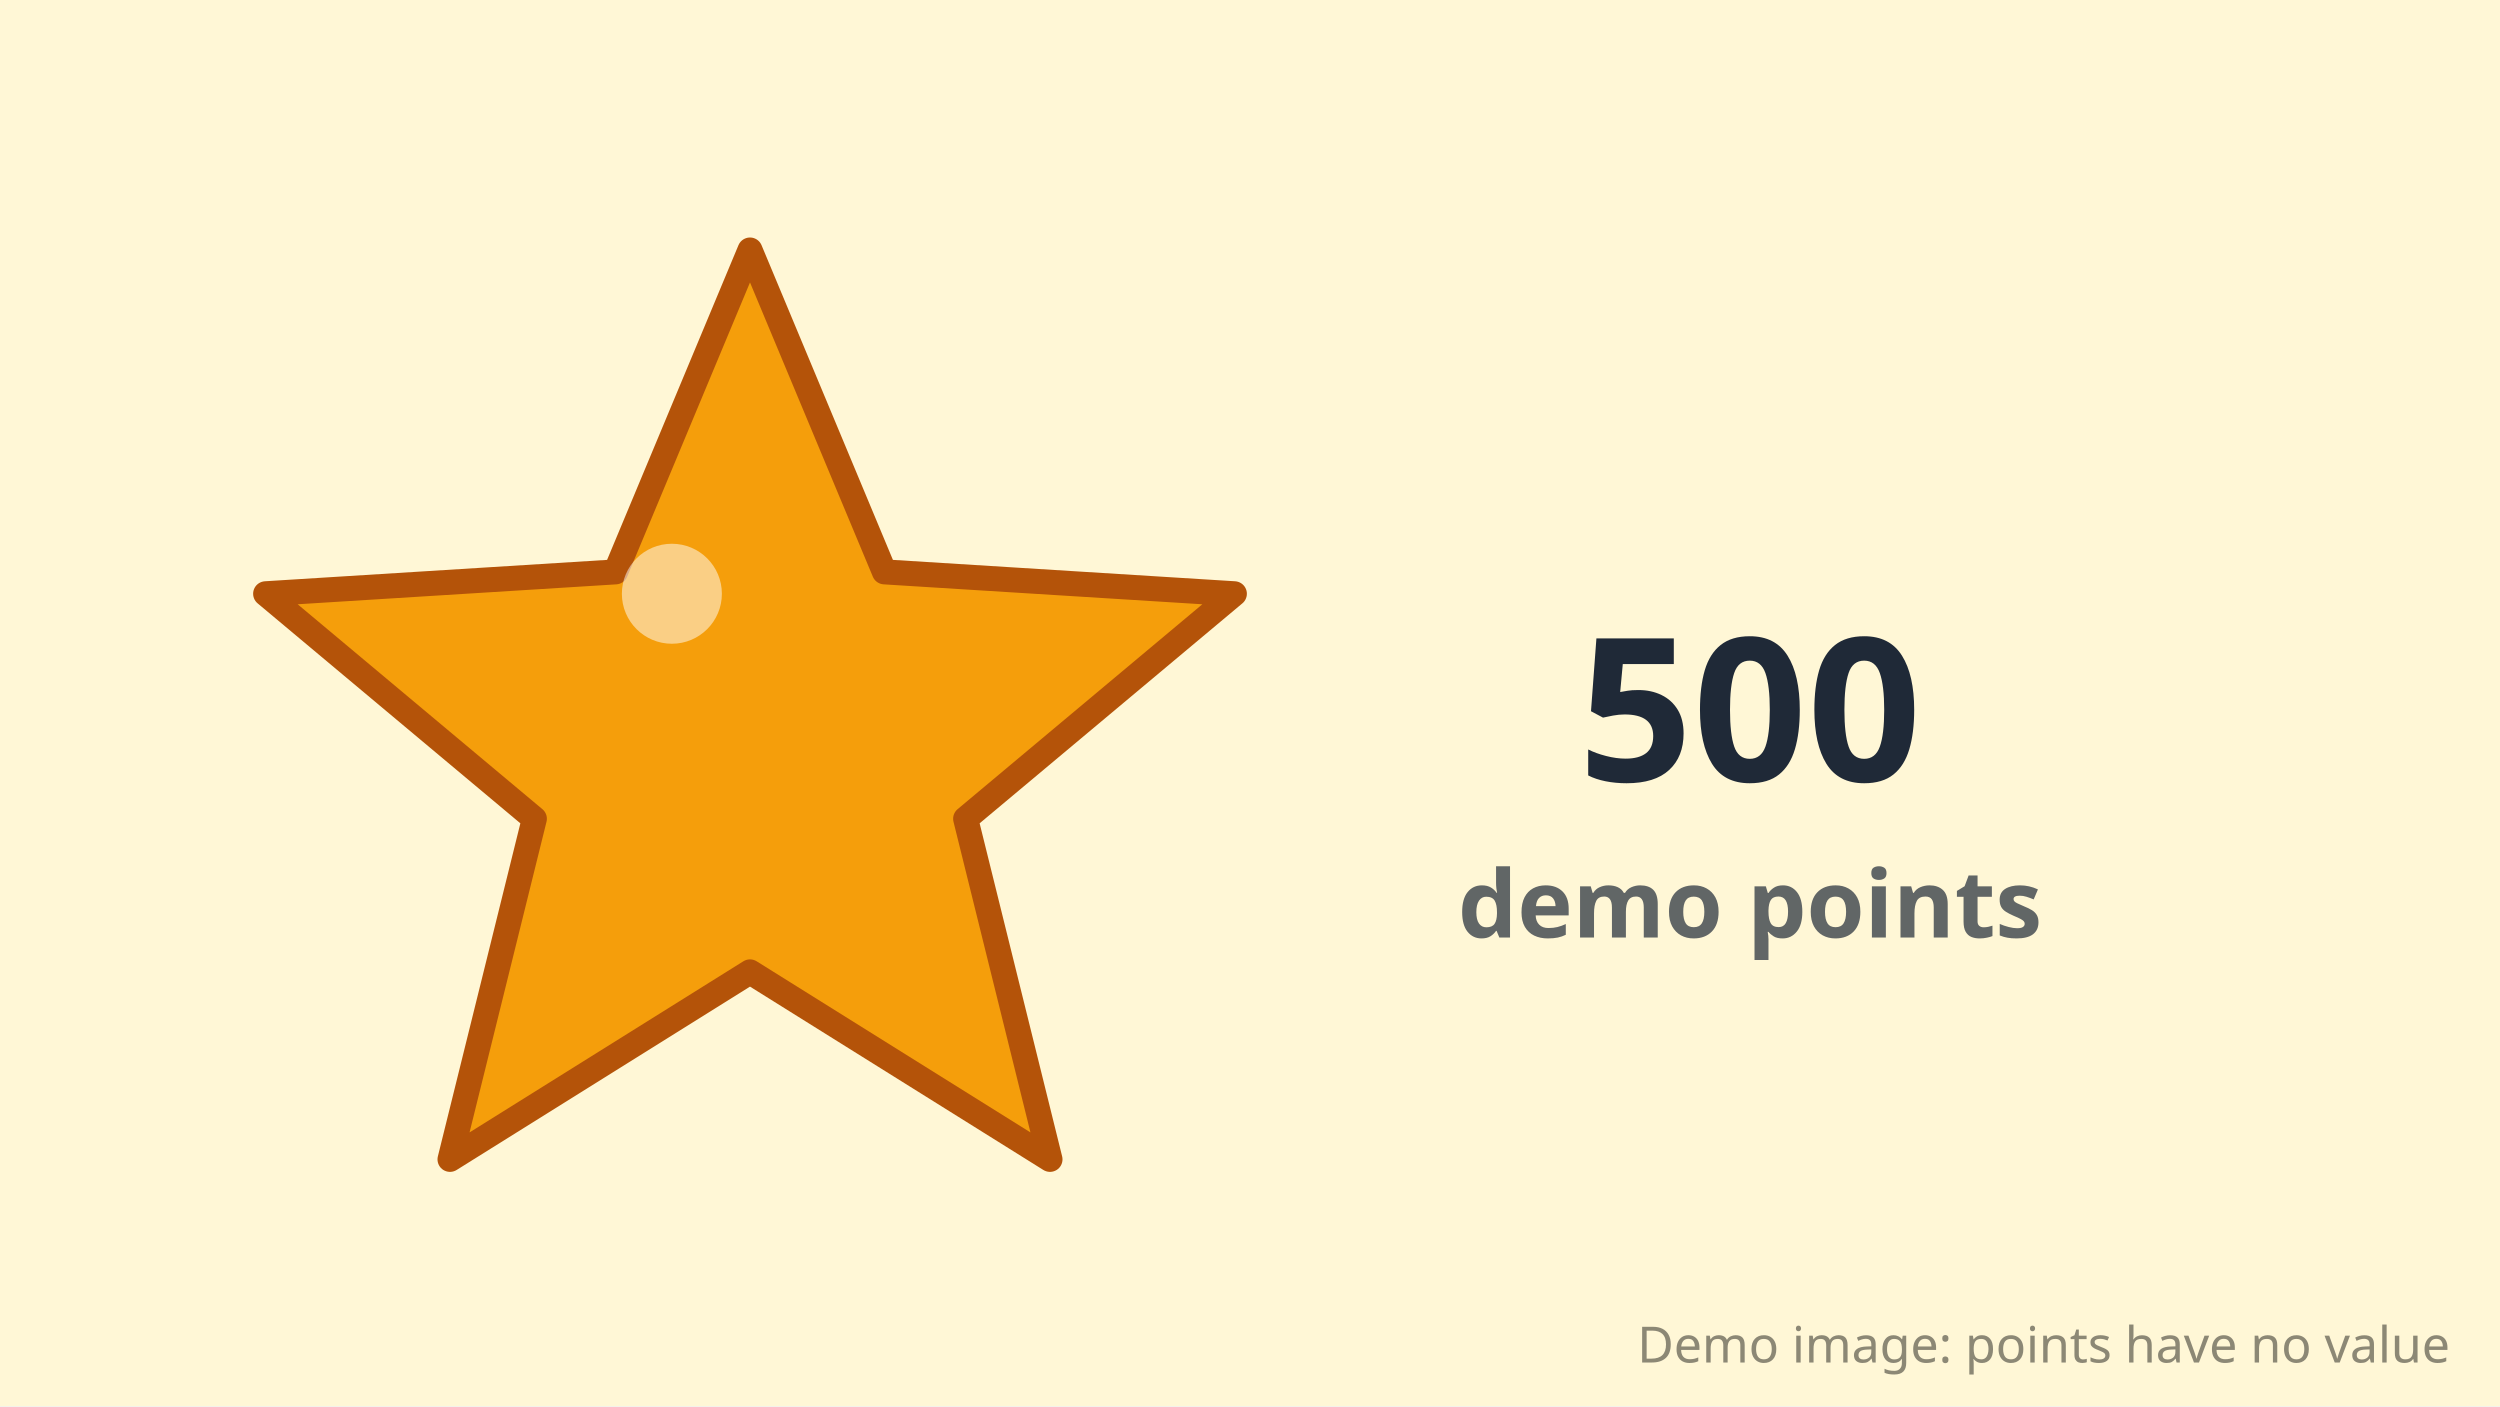
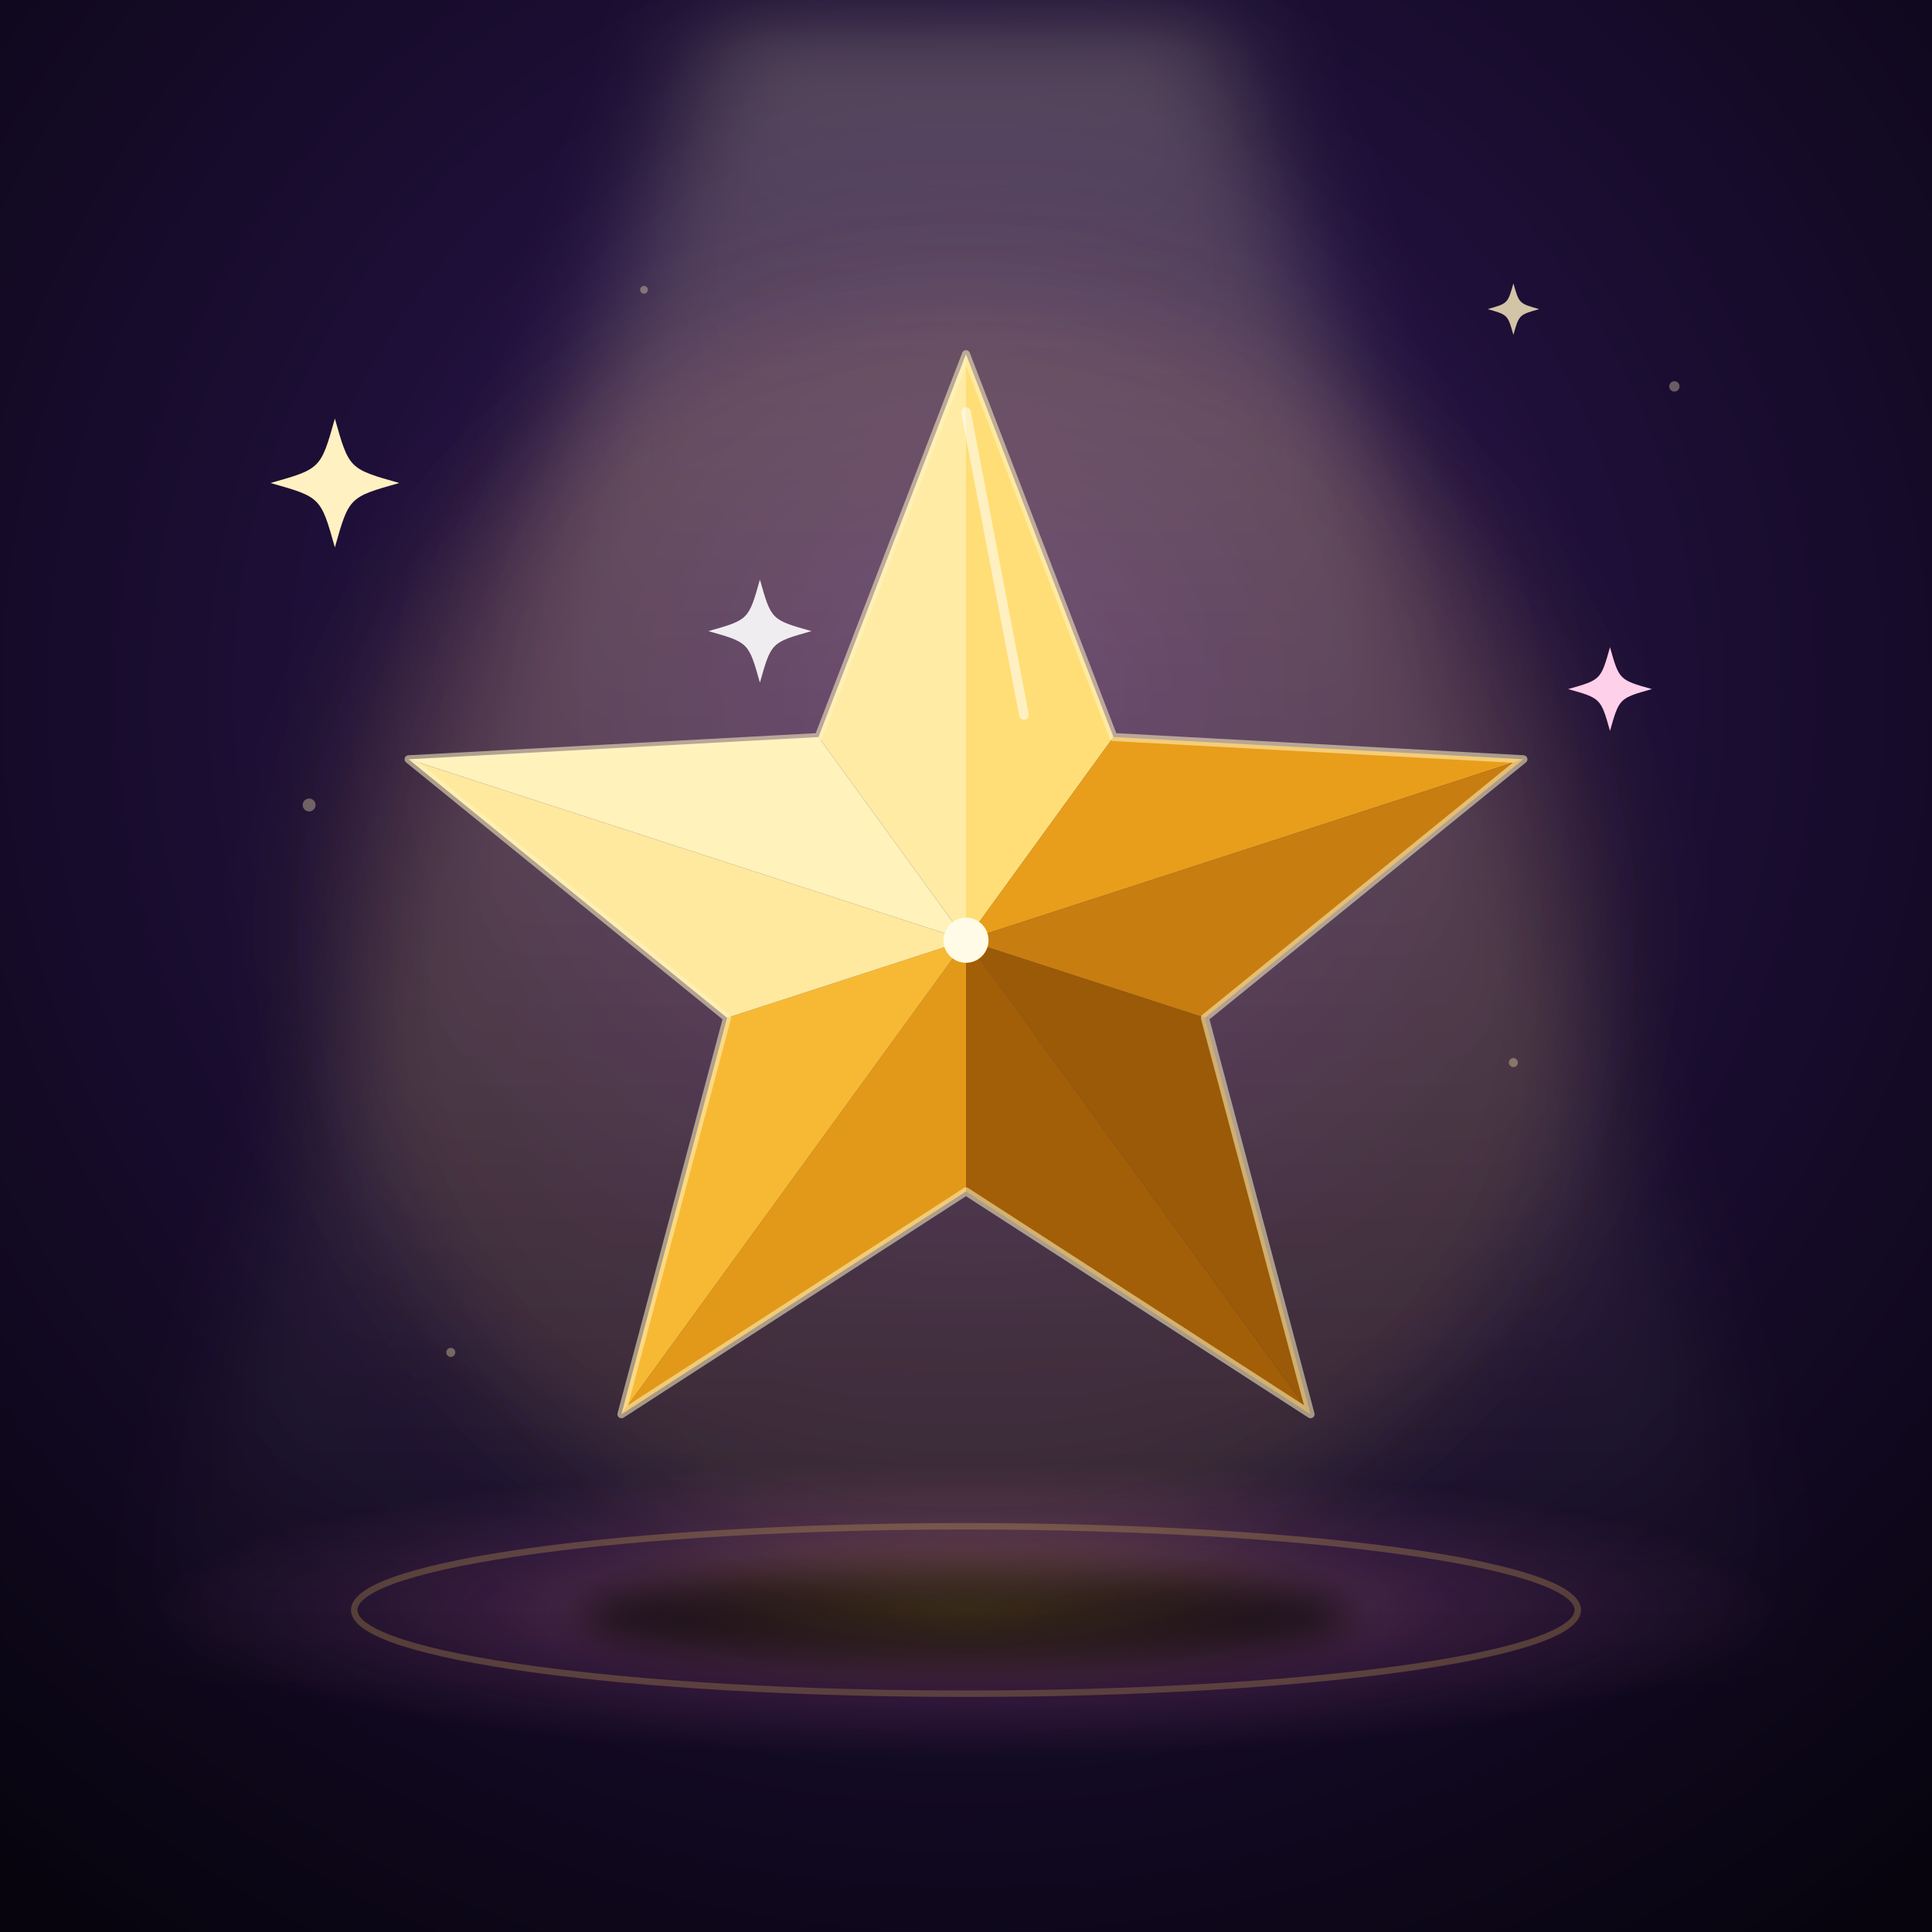
- <svg xmlns="http://www.w3.org/2000/svg" viewBox="0 0 800 450" role="img" aria-label="A star: 500 demo points (demo image)">
-   <rect width="800" height="450" fill="#fff7d6" />
-   <polygon points="240,80 283,183 395,190 309,262 336,371 240,311 144,371 171,262 85,190 197,183" fill="#f59e0b" stroke="#b45309" stroke-width="8" stroke-linejoin="round" />
-   <circle cx="215" cy="190" r="16" fill="#ffffff" opacity="0.5" />
-   <text x="560" y="250" fill="#1f2937" font-family="system-ui, sans-serif" font-size="64" font-weight="800" text-anchor="middle">500</text>
-   <text x="560" y="300" fill="#1f2937" fill-opacity="0.7" font-family="system-ui, sans-serif" font-size="30" font-weight="600" text-anchor="middle">demo points</text>
-   <text x="784" y="436" fill="#000" fill-opacity="0.45" font-family="system-ui, sans-serif" font-size="16" text-anchor="end">Demo image: points have no value</text>
+ <svg xmlns="http://www.w3.org/2000/svg" viewBox="0 0 600 600" width="600" height="600">
+   <defs>
+     <radialGradient id="bg" cx="50%" cy="36%" r="78%">
+       <stop offset="0" stop-color="#3f1d6b" />
+       <stop offset="0.42" stop-color="#1e0f38" />
+       <stop offset="1" stop-color="#07040e" />
+     </radialGradient>
+     <linearGradient id="beam" x1="0" y1="0" x2="0" y2="1">
+       <stop offset="0" stop-color="#fff1c8" stop-opacity="0.26" />
+       <stop offset="1" stop-color="#fff1c8" stop-opacity="0" />
+     </linearGradient>
+     <radialGradient id="floor" cx="50%" cy="50%" r="50%">
+       <stop offset="0" stop-color="#ffc94a" stop-opacity="0.42" />
+       <stop offset="0.6" stop-color="#ff7ac6" stop-opacity="0.12" />
+       <stop offset="1" stop-color="#ff7ac6" stop-opacity="0" />
+     </radialGradient>
+     <linearGradient id="gV" x1="0" y1="0" x2="0" y2="1">
+       <stop offset="0" stop-color="#fff4c2" />
+       <stop offset="0.35" stop-color="#ffd65c" />
+       <stop offset="0.72" stop-color="#f2a91f" />
+       <stop offset="1" stop-color="#b86d0a" />
+     </linearGradient>
+     <linearGradient id="gH" x1="0" y1="0" x2="1" y2="0">
+       <stop offset="0" stop-color="#b86d0a" />
+       <stop offset="0.22" stop-color="#ffd65c" />
+       <stop offset="0.4" stop-color="#fff4c2" />
+       <stop offset="0.62" stop-color="#f2a91f" />
+       <stop offset="1" stop-color="#6e3d05" />
+     </linearGradient>
+     <linearGradient id="gD" x1="0" y1="0" x2="1" y2="1">
+       <stop offset="0" stop-color="#fff4c2" />
+       <stop offset="0.45" stop-color="#ffd65c" />
+       <stop offset="1" stop-color="#b86d0a" />
+     </linearGradient>
+     <linearGradient id="pV" x1="0" y1="0" x2="0" y2="1">
+       <stop offset="0" stop-color="#ffd0ea" />
+       <stop offset="0.4" stop-color="#ff7ac6" />
+       <stop offset="1" stop-color="#9c1460" />
+     </linearGradient>
+     <linearGradient id="pD" x1="0" y1="0" x2="1" y2="1">
+       <stop offset="0" stop-color="#ff7ac6" />
+       <stop offset="0.55" stop-color="#e0368f" />
+       <stop offset="1" stop-color="#5a0b37" />
+     </linearGradient>
+     <linearGradient id="dark" x1="0" y1="0" x2="0" y2="1">
+       <stop offset="0" stop-color="#4a3a63" />
+       <stop offset="0.5" stop-color="#241a35" />
+       <stop offset="1" stop-color="#110b1b" />
+     </linearGradient>
+     <linearGradient id="shine" x1="0" y1="0" x2="0" y2="1">
+       <stop offset="0" stop-color="#ffffff" stop-opacity="0.6" />
+       <stop offset="1" stop-color="#ffffff" stop-opacity="0" />
+     </linearGradient>
+     <filter id="blur" x="-30%" y="-30%" width="160%" height="160%">
+       <feGaussianBlur stdDeviation="16" />
+     </filter>
+     <filter id="blur6" x="-30%" y="-30%" width="160%" height="160%">
+       <feGaussianBlur stdDeviation="6" />
+     </filter>
+   </defs>
+   <rect width="600" height="600" fill="url(#bg)" />
+   <path d="M232 -20H368L560 520H40Z" fill="url(#beam)" filter="url(#blur)" />
+   <ellipse cx="300" cy="500" rx="250" ry="46" fill="url(#floor)" />
+   <ellipse cx="300" cy="500" rx="190" ry="26" fill="none" stroke="#ffd65c" stroke-opacity="0.22" stroke-width="2" />
+   <ellipse cx="300" cy="502" rx="120" ry="16" fill="#000" fill-opacity="0.6" filter="url(#blur6)" />
+   <g fill="#fff1c1" fill-opacity="0.35">
+     <circle cx="96" cy="250" r="2" />
+     <circle cx="520" cy="120" r="1.6" />
+     <circle cx="470" cy="330" r="1.4" />
+     <circle cx="140" cy="420" r="1.4" />
+     <circle cx="200" cy="90" r="1.2" />
+   </g>
+   <circle cx="300" cy="290" r="200" fill="#ffc94a" fill-opacity="0.12" filter="url(#blur)" />
+   <g>
+     <path d="M300 292L300 110L345.8 228.9Z" fill="#ffde77" />
+     <path d="M300 292L345.8 228.9L473.1 235.8Z" fill="#e89e1b" />
+     <path d="M300 292L473.1 235.8L374.2 316.1Z" fill="#c77d10" />
+     <path d="M300 292L374.2 316.1L407 439.2Z" fill="#9a5a08" />
+     <path d="M300 292L407 439.2L300 370Z" fill="#a25f08" />
+     <path d="M300 292L300 370L193 439.2Z" fill="#e29919" />
+     <path d="M300 292L193 439.2L225.8 316.1Z" fill="#f7b934" />
+     <path d="M300 292L225.8 316.1L126.9 235.8Z" fill="#ffe99e" />
+     <path d="M300 292L126.9 235.8L254.2 228.9Z" fill="#fff2bb" />
+     <path d="M300 292L254.2 228.9L300 110Z" fill="#ffeba4" />
+     <path d="M300 110L345.8 228.9L473.1 235.8L374.2 316.1L407 439.2L300 370L193 439.2L225.8 316.1L126.9 235.8L254.2 228.9Z" fill="none" stroke="#fff4c2" stroke-opacity="0.55" stroke-width="2.5" stroke-linejoin="round" />
+   </g>
+   <path d="M300 128L318 222" stroke="#ffffff" stroke-opacity="0.55" stroke-width="3" stroke-linecap="round" />
+   <circle cx="300" cy="292" r="7" fill="#fffbe6" />
+   <path d="M236 180C239.52 192.48 239.52 192.48 252 196C239.52 199.52 239.52 199.52 236 212C232.48 199.52 232.48 199.52 220 196C232.48 192.48 232.48 192.48 236 180Z" fill="#ffffff" fill-opacity="0.9" />
+   <path d="M104 130C108.4 145.6 108.4 145.6 124 150C108.4 154.4 108.4 154.4 104 170C99.6 154.4 99.6 154.4 84 150C99.6 145.6 99.6 145.6 104 130Z" fill="#fff1c1" fill-opacity="1" />
+   <path d="M500 201C502.86 211.14 502.86 211.14 513 214C502.86 216.86 502.86 216.86 500 227C497.14 216.86 497.14 216.86 487 214C497.14 211.14 497.14 211.14 500 201Z" fill="#ffd0ea" fill-opacity="1" />
+   <path d="M470 88C471.76 94.24 471.76 94.24 478 96C471.76 97.76 471.76 97.76 470 104C468.24 97.76 468.24 97.76 462 96C468.24 94.24 468.24 94.24 470 88Z" fill="#fff1c1" fill-opacity="0.8" />
</svg>
